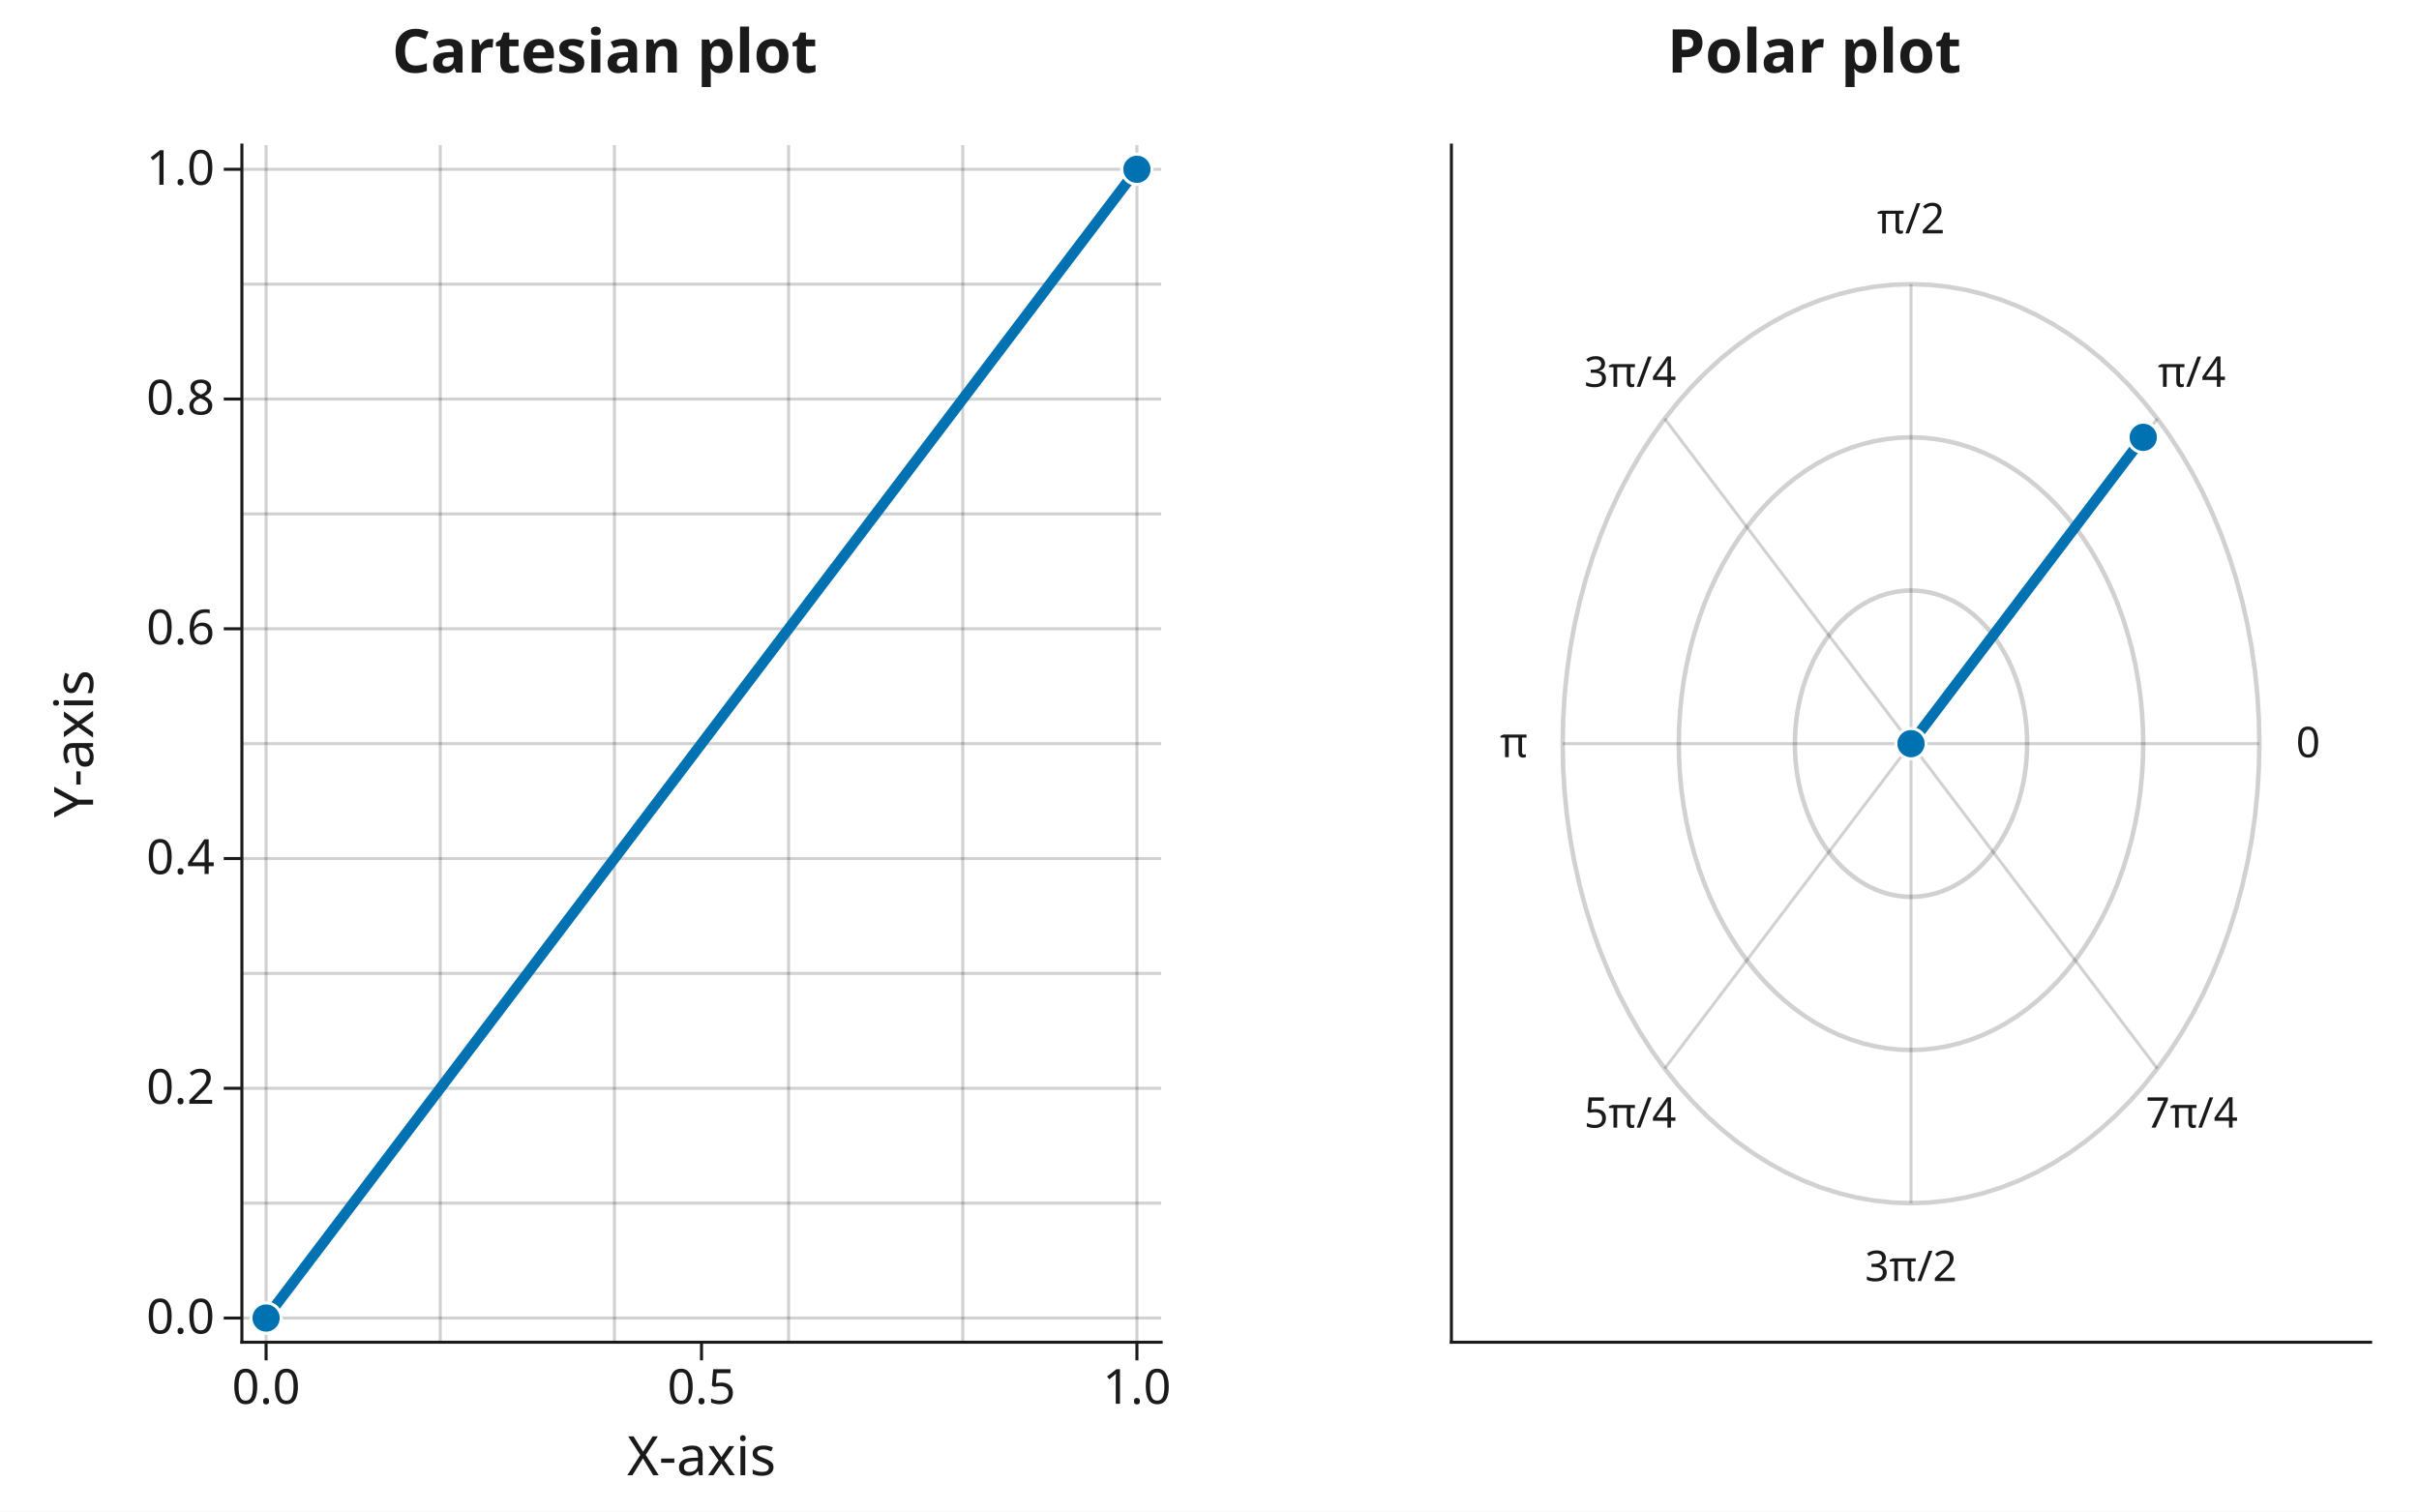
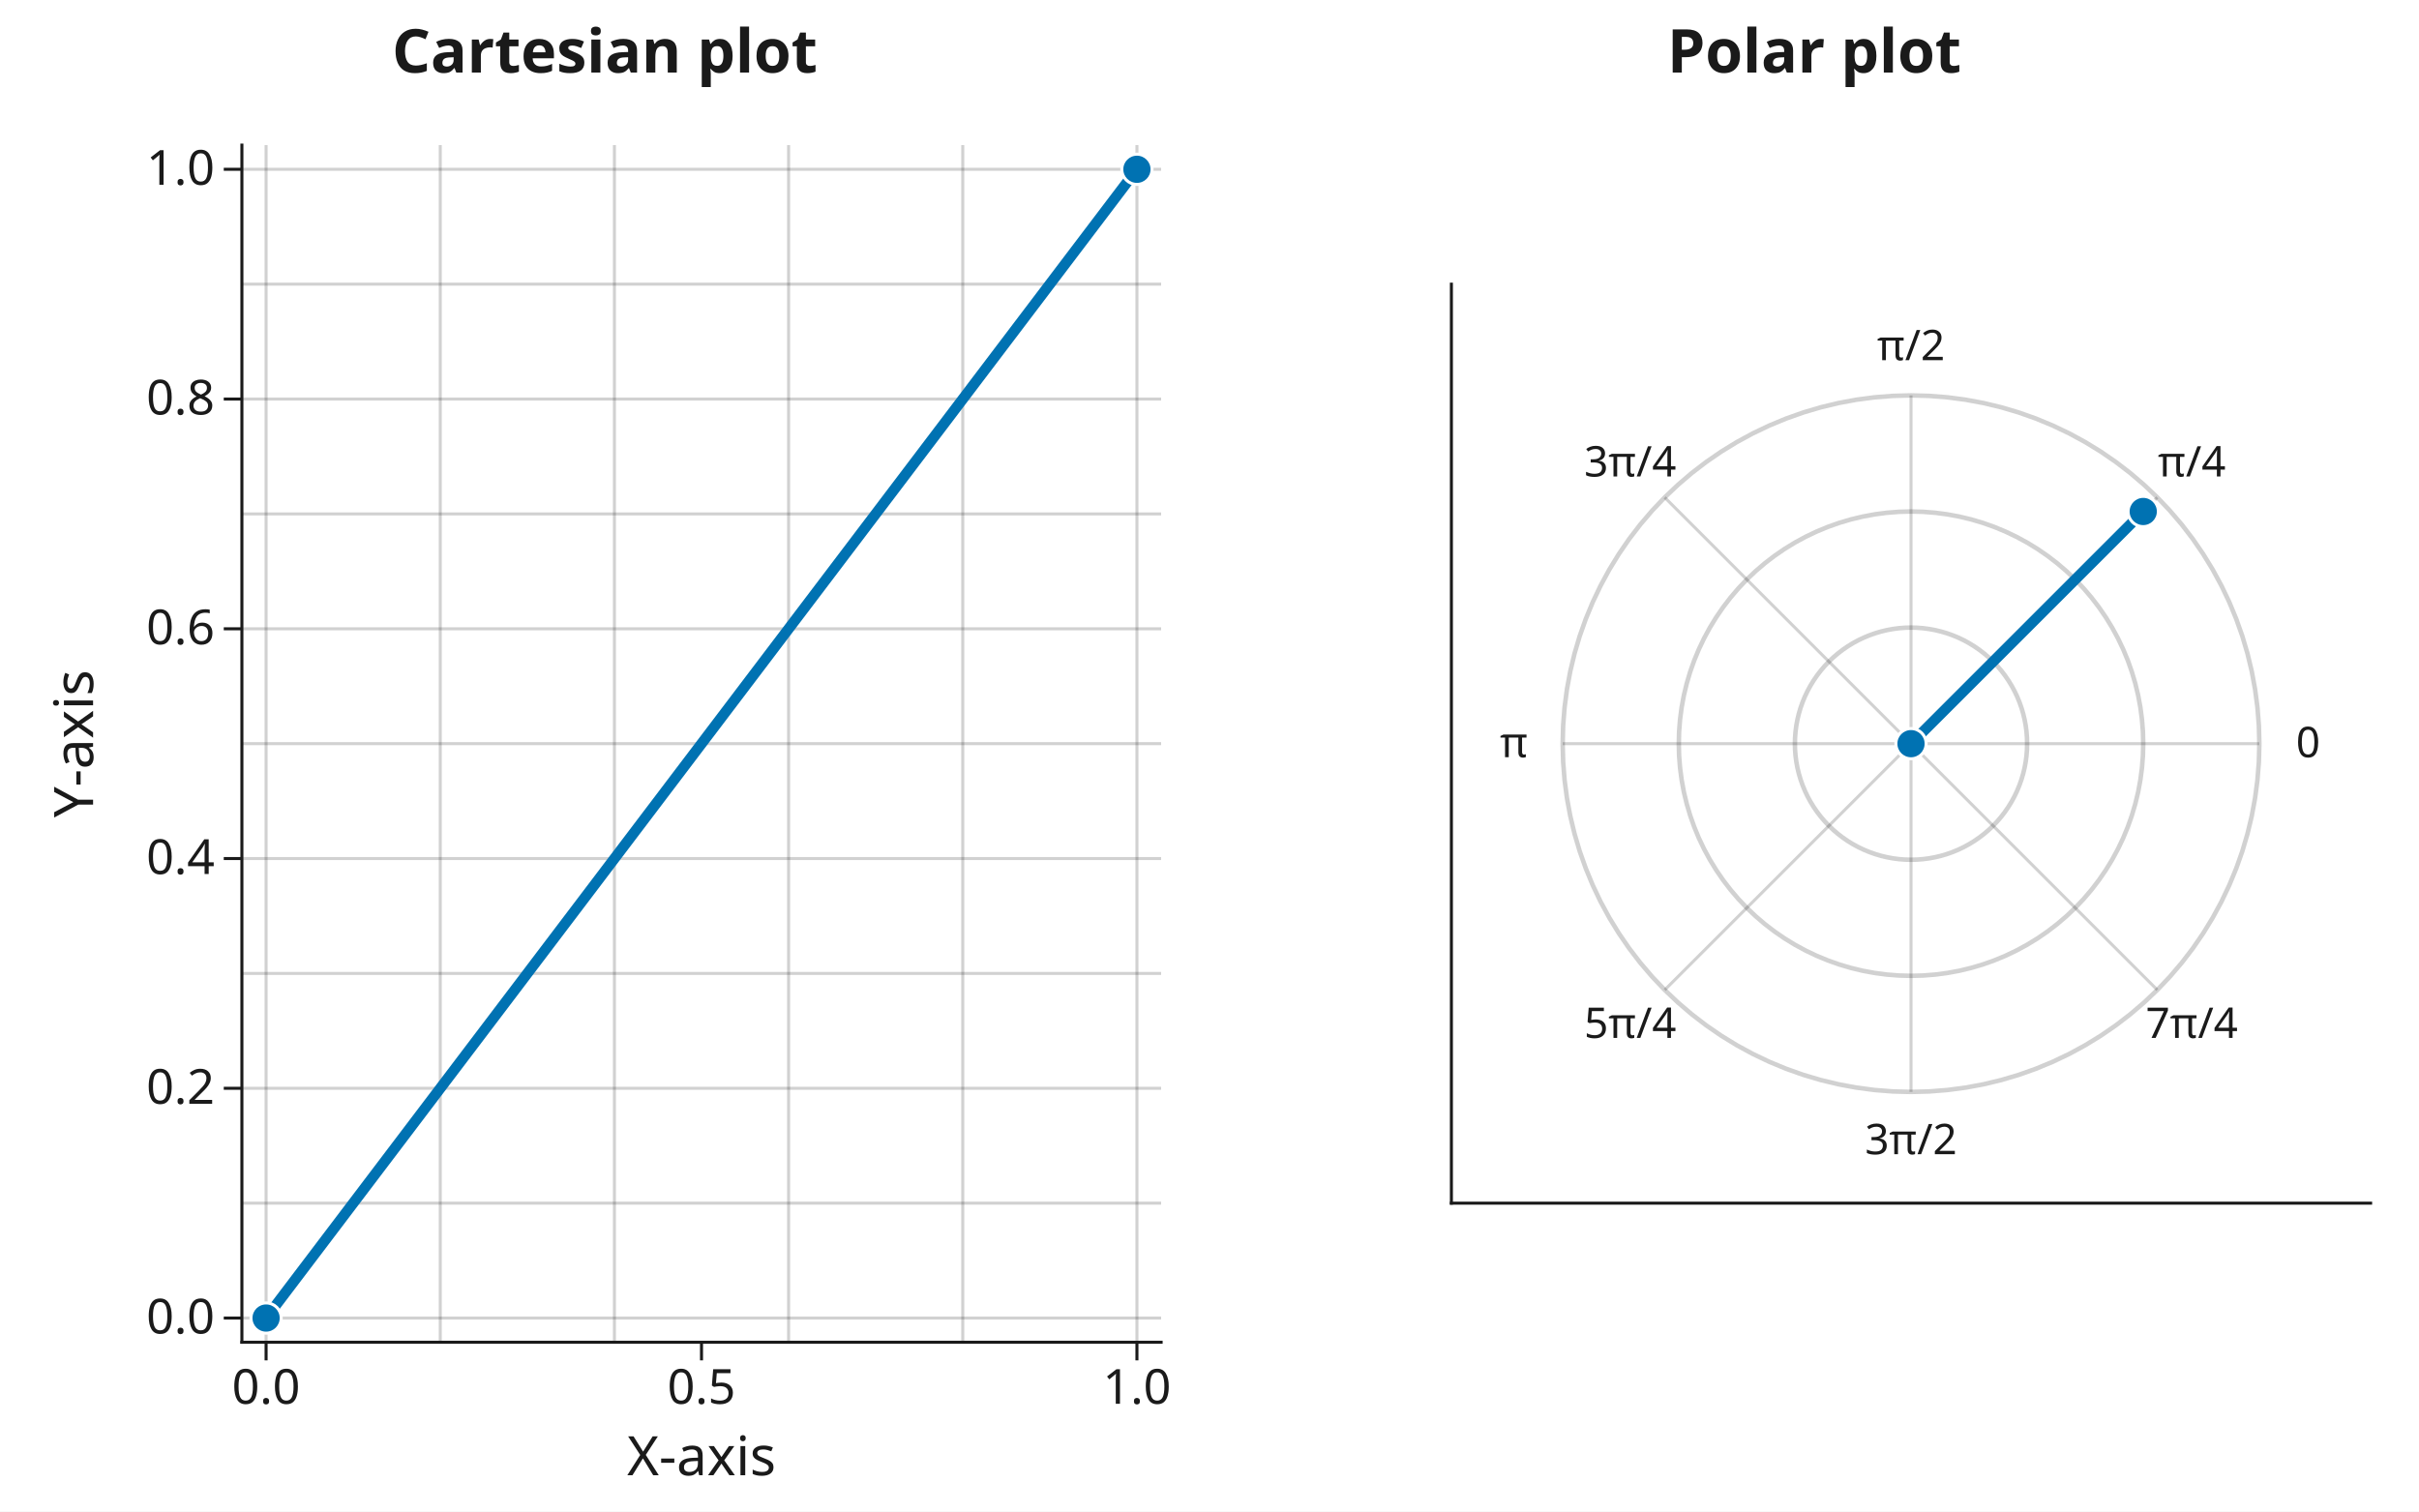
<svg xmlns="http://www.w3.org/2000/svg" width="680" height="425" viewBox="0 0 800 500" font-family="'Noto Sans', 'Helvetica Neue', Arial, sans-serif">
  <style>
@media (prefers-color-scheme: dark) {
  svg { color: #e2e8f0 }
  .background, [fill="white"] { fill: oklch(0.208 0.042 265.755) }
  [stroke="white"] { stroke: oklch(0.208 0.042 265.755) }
  [stroke="#000"] { stroke: #fff }
  [fill="black"], [fill="#1a1a1a"] { fill: #e2e8f0 }
  [stroke="black"], [stroke="#1a1a1a"] { stroke: #e2e8f0 }
  [fill="#0072B2"] { fill: #56B4E9 }
  [stroke="#0072B2"] { stroke: #56B4E9 }
}
</style>
  <rect class="background" width="800" height="500" fill="white" />
  <text x="200" y="24" text-anchor="middle" font-size="20" font-weight="600" fill="#1a1a1a">Cartesian plot</text>
  <svg color="#1a1a1a" y="32" x="0" viewBox="0 0 400 468" height="468" width="400" text-anchor="middle" font-size="16" fill="currentColor" class="plot-d6a7b5">
    <style>:where(.plot-d6a7b5) {
  --plot-background: white;
  display: block;
  height: auto;
  height: intrinsic;
  max-width: 100%;
}
:where(.plot-d6a7b5 text),
:where(.plot-d6a7b5 tspan) {
  white-space: pre;
}</style>
    <g stroke="currentColor" fill="none" aria-hidden="true" aria-label="y-axis tick">
      <path d="M0,0L-6,0" transform="translate(80,404)" />
      <path d="M0,0L-6,0" transform="translate(80,328)" />
      <path d="M0,0L-6,0" transform="translate(80,252)" />
      <path d="M0,0L-6,0" transform="translate(80,176)" />
      <path d="M0,0L-6,0" transform="translate(80,100)" />
      <path d="M0,0L-6,0" transform="translate(80,24)" />
    </g>
    <g transform="translate(-9,0)" font-variant="tabular-nums" text-anchor="end" aria-label="y-axis tick label">
      <text transform="translate(80,404)" y="0.32em">0.0</text>
      <text transform="translate(80,328)" y="0.32em">0.2</text>
      <text transform="translate(80,252)" y="0.32em">0.4</text>
      <text transform="translate(80,176)" y="0.32em">0.6</text>
      <text transform="translate(80,100)" y="0.32em">0.8</text>
      <text transform="translate(80,24)" y="0.32em">1.0</text>
    </g>
    <g font-size="18" transform="translate(-62,0)" aria-label="y-axis label">
      <text transform="translate(80,214) rotate(-90)" y="0.71em">Y-axis</text>
    </g>
    <g stroke="currentColor" fill="none" aria-hidden="true" aria-label="x-axis tick">
      <path d="M0,0L0,6" transform="translate(88,412)" />
      <path d="M0,0L0,6" transform="translate(232,412)" />
      <path d="M0,0L0,6" transform="translate(376,412)" />
    </g>
    <g transform="translate(0,9)" font-variant="tabular-nums" aria-label="x-axis tick label">
      <text transform="translate(88,412)" y="0.71em">0.0</text>
      <text transform="translate(232,412)" y="0.71em">0.5</text>
      <text transform="translate(376,412)" y="0.71em">1.0</text>
    </g>
    <g font-size="18" transform="translate(0,44)" aria-label="x-axis label">
      <text transform="translate(232,412)">X-axis</text>
    </g>
    <g stroke-opacity="0.18" stroke="#000" aria-hidden="true" aria-label="x-grid">
      <line y2="412" y1="16" x2="88" x1="88" />
      <line y2="412" y1="16" x2="145.6" x1="145.6" />
      <line y2="412" y1="16" x2="203.2" x1="203.2" />
      <line y2="412" y1="16" x2="260.8" x1="260.8" />
      <line y2="412" y1="16" x2="318.4" x1="318.4" />
      <line y2="412" y1="16" x2="376" x1="376" />
    </g>
    <g stroke-opacity="0.18" stroke="#000" aria-hidden="true" aria-label="y-grid">
      <line y2="404" y1="404" x2="384" x1="80" />
      <line y2="366" y1="366" x2="384" x1="80" />
      <line y2="328" y1="328" x2="384" x1="80" />
      <line y2="290" y1="290" x2="384" x1="80" />
      <line y2="252" y1="252" x2="384" x1="80" />
      <line y2="214" y1="214" x2="384" x1="80" />
      <line y2="176" y1="176" x2="384" x1="80" />
      <line y2="138" y1="138" x2="384" x1="80" />
      <line y2="100" y1="100" x2="384" x1="80" />
      <line y2="62" y1="62" x2="384" x1="80" />
      <line y2="24" y1="24" x2="384" x1="80" />
    </g>
-     <clipPath id="plot-clip-27">
+     <clipPath id="plot-clip-1">
      <rect height="396" width="304" y="16" x="80" />
    </clipPath>
-     <g clip-path="url(#plot-clip-27)" aria-label="line">
+     <g clip-path="url(#plot-clip-1)" aria-label="line">
      <g stroke-linecap="round" stroke-linejoin="round" stroke-width="3.5" stroke="#0072B2" fill="none">
        <path d="M88,404L376,24" />
      </g>
    </g>
-     <g clip-path="url(#plot-clip-27)" aria-label="dot">
+     <g clip-path="url(#plot-clip-1)" aria-label="dot">
      <g stroke="white" fill="#0072B2">
        <circle r="5" cy="404" cx="88" />
        <circle r="5" cy="24" cx="376" />
      </g>
    </g>
    <line y2="412" y1="412" x2="384" x1="80" stroke-linecap="square" stroke="currentColor" aria-label="frame" />
    <line y2="412" y1="16" x2="80" x1="80" stroke-linecap="square" stroke="currentColor" aria-label="frame" />
  </svg>
  <text x="600" y="24" text-anchor="middle" font-size="20" font-weight="600" fill="#1a1a1a">Polar plot</text>
  <svg color="#1a1a1a" y="32" x="400" viewBox="0 0 400 468" height="468" width="400" text-anchor="middle" font-size="16" fill="currentColor" class="plot-d6a7b5">
    <style>:where(.plot-d6a7b5) {
  --plot-background: white;
  display: block;
  height: auto;
  height: intrinsic;
  max-width: 100%;
}
:where(.plot-d6a7b5 text),
:where(.plot-d6a7b5 tspan) {
  white-space: pre;
}</style>
-     <clipPath id="plot-clip-28">
-       <rect height="396" width="304" y="16" x="80" />
+     <clipPath id="plot-clip-2">
+       <rect height="304" width="304" y="62" x="80" />
    </clipPath>
-     <g clip-path="url(#plot-clip-28)" aria-label="line">
+     <g clip-path="url(#plot-clip-2)" aria-label="line">
      <g stroke-linecap="round" stroke-linejoin="round" stroke-opacity="0.18" stroke-width="1.5" stroke="#000" fill="none">
-         <path d="M270.4,214L270.347,211.348L270.19,208.704L269.927,206.074L269.561,203.466L269.092,200.887L268.521,198.343L267.849,195.843L267.08,193.392L266.215,190.998L265.255,188.667L264.205,186.405L263.066,184.219L261.842,182.114L260.537,180.097L259.153,178.173L257.695,176.347L256.166,174.625L254.571,173.01L252.914,171.507L251.2,170.121L249.433,168.856L247.619,167.714L245.761,166.699L243.866,165.813L241.939,165.06L239.984,164.441L238.007,163.957L236.014,163.611L234.01,163.403L232,163.333L229.99,163.403L227.986,163.611L225.993,163.957L224.016,164.441L222.061,165.06L220.134,165.813L218.239,166.699L216.381,167.714L214.567,168.856L212.8,170.121L211.086,171.507L209.429,173.01L207.834,174.625L206.305,176.347L204.847,178.173L203.463,180.097L202.158,182.114L200.934,184.219L199.795,186.405L198.745,188.667L197.785,190.998L196.92,193.392L196.151,195.843L195.479,198.343L194.908,200.887L194.439,203.466L194.073,206.074L193.81,208.704L193.653,211.348L193.6,214L193.653,216.652L193.81,219.296L194.073,221.926L194.439,224.534L194.908,227.113L195.479,229.657L196.151,232.157L196.92,234.608L197.785,237.002L198.745,239.333L199.795,241.595L200.934,243.781L202.158,245.886L203.463,247.903L204.847,249.827L206.305,251.653L207.834,253.375L209.429,254.99L211.086,256.493L212.8,257.879L214.567,259.144L216.381,260.286L218.239,261.301L220.134,262.187L222.061,262.94L224.016,263.559L225.993,264.043L227.986,264.389L229.99,264.597L232,264.667L234.01,264.597L236.014,264.389L238.007,264.043L239.984,263.559L241.939,262.94L243.866,262.187L245.761,261.301L247.619,260.286L249.433,259.144L251.2,257.879L252.914,256.493L254.571,254.99L256.166,253.375L257.695,251.653L259.153,249.827L260.537,247.903L261.842,245.886L263.066,243.781L264.205,241.595L265.255,239.333L266.215,237.002L267.08,234.608L267.849,232.157L268.521,229.657L269.092,227.113L269.561,224.534L269.927,221.926L270.19,219.296L270.347,216.652L270.4,214" />
-         <path d="M308.8,214L308.695,208.697L308.379,203.408L307.854,198.148L307.122,192.932L306.183,187.773L305.041,182.686L303.699,177.685L302.16,172.784L300.429,167.996L298.511,163.333L296.41,158.81L294.133,154.438L291.685,150.229L289.074,146.195L286.306,142.347L283.389,138.695L280.332,135.249L277.142,132.02L273.828,129.015L270.4,126.243L266.866,123.711L263.237,121.427L259.523,119.397L255.733,117.626L251.877,116.12L247.968,114.881L244.014,113.914L240.028,113.222L236.019,112.806L232,112.667L227.981,112.806L223.972,113.222L219.986,113.914L216.032,114.881L212.123,116.12L208.267,117.626L204.477,119.397L200.763,121.427L197.134,123.711L193.6,126.243L190.172,129.015L186.858,132.02L183.668,135.249L180.611,138.695L177.694,142.347L174.926,146.195L172.315,150.229L169.867,154.438L167.59,158.81L165.489,163.333L163.571,167.996L161.84,172.784L160.301,177.685L158.959,182.686L157.817,187.773L156.878,192.932L156.146,198.148L155.621,203.408L155.305,208.697L155.2,214L155.305,219.303L155.621,224.592L156.146,229.852L156.878,235.068L157.817,240.227L158.959,245.314L160.301,250.315L161.84,255.216L163.571,260.004L165.489,264.667L167.59,269.19L169.867,273.562L172.315,277.771L174.926,281.805L177.694,285.653L180.611,289.305L183.668,292.751L186.858,295.98L190.172,298.985L193.6,301.757L197.134,304.289L200.763,306.573L204.477,308.603L208.267,310.374L212.123,311.88L216.032,313.119L219.986,314.086L223.972,314.778L227.981,315.194L232,315.333L236.019,315.194L240.028,314.778L244.014,314.086L247.968,313.119L251.877,311.88L255.733,310.374L259.523,308.603L263.237,306.573L266.866,304.289L270.4,301.757L273.828,298.985L277.142,295.98L280.332,292.751L283.389,289.305L286.306,285.653L289.074,281.805L291.685,277.771L294.133,273.562L296.41,269.19L298.511,264.667L300.429,260.004L302.16,255.216L303.699,250.315L305.041,245.314L306.183,240.227L307.122,235.068L307.854,229.852L308.379,224.592L308.695,219.303L308.8,214" />
-         <path d="M347.2,214L347.042,206.045L346.569,198.112L345.782,190.222L344.683,182.397L343.275,174.66L341.562,167.029L339.548,159.528L337.24,152.176L334.644,144.993L331.766,138L328.615,131.215L325.199,124.657L321.527,118.343L317.61,112.292L313.459,106.52L309.084,101.042L304.498,95.874L299.713,91.029L294.742,86.522L289.6,82.364L284.3,78.567L278.856,75.141L273.284,72.096L267.599,69.439L261.816,67.179L255.951,65.322L250.021,63.871L244.042,62.833L238.029,62.208L232,62L225.971,62.208L219.958,62.833L213.979,63.871L208.049,65.322L202.184,67.179L196.401,69.439L190.716,72.096L185.144,75.141L179.7,78.567L174.4,82.364L169.258,86.522L164.287,91.029L159.502,95.874L154.916,101.042L150.541,106.52L146.39,112.292L142.473,118.343L138.801,124.657L135.385,131.215L132.234,138L129.356,144.993L126.76,152.176L124.452,159.528L122.438,167.029L120.725,174.66L119.317,182.397L118.218,190.222L117.431,198.112L116.958,206.045L116.8,214L116.958,221.955L117.431,229.888L118.218,237.778L119.317,245.603L120.725,253.34L122.438,260.971L124.452,268.472L126.76,275.824L129.356,283.007L132.234,290L135.385,296.785L138.801,303.343L142.473,309.657L146.39,315.708L150.541,321.48L154.916,326.958L159.502,332.126L164.287,336.971L169.258,341.478L174.4,345.636L179.7,349.433L185.144,352.859L190.716,355.904L196.401,358.561L202.184,360.821L208.049,362.678L213.979,364.129L219.958,365.167L225.971,365.792L232,366L238.029,365.792L244.042,365.167L250.021,364.129L255.951,362.678L261.816,360.821L267.599,358.561L273.284,355.904L278.856,352.859L284.3,349.433L289.6,345.636L294.742,341.478L299.713,336.971L304.498,332.126L309.084,326.958L313.459,321.48L317.61,315.708L321.527,309.657L325.199,303.343L328.615,296.785L331.766,290L334.644,283.007L337.24,275.824L339.548,268.472L341.562,260.971L343.275,253.34L344.683,245.603L345.782,237.778L346.569,229.888L347.042,221.955L347.2,214" />
+         <path d="M270.4,214L270.347,211.99L270.19,209.986L269.927,207.993L269.561,206.016L269.092,204.061L268.521,202.134L267.849,200.239L267.08,198.381L266.215,196.567L265.255,194.8L264.205,193.086L263.066,191.429L261.842,189.834L260.537,188.305L259.153,186.847L257.695,185.463L256.166,184.158L254.571,182.934L252.914,181.795L251.2,180.745L249.433,179.785L247.619,178.92L245.761,178.151L243.866,177.479L241.939,176.908L239.984,176.439L238.007,176.073L236.014,175.81L234.01,175.653L232,175.6L229.99,175.653L227.986,175.81L225.993,176.073L224.016,176.439L222.061,176.908L220.134,177.479L218.239,178.151L216.381,178.92L214.567,179.785L212.8,180.745L211.086,181.795L209.429,182.934L207.834,184.158L206.305,185.463L204.847,186.847L203.463,188.305L202.158,189.834L200.934,191.429L199.795,193.086L198.745,194.8L197.785,196.567L196.92,198.381L196.151,200.239L195.479,202.134L194.908,204.061L194.439,206.016L194.073,207.993L193.81,209.986L193.653,211.99L193.6,214L193.653,216.01L193.81,218.014L194.073,220.007L194.439,221.984L194.908,223.939L195.479,225.866L196.151,227.761L196.92,229.619L197.785,231.433L198.745,233.2L199.795,234.914L200.934,236.571L202.158,238.166L203.463,239.695L204.847,241.153L206.305,242.537L207.834,243.842L209.429,245.066L211.086,246.205L212.8,247.255L214.567,248.215L216.381,249.08L218.239,249.849L220.134,250.521L222.061,251.092L224.016,251.561L225.993,251.927L227.986,252.19L229.99,252.347L232,252.4L234.01,252.347L236.014,252.19L238.007,251.927L239.984,251.561L241.939,251.092L243.866,250.521L245.761,249.849L247.619,249.08L249.433,248.215L251.2,247.255L252.914,246.205L254.571,245.066L256.166,243.842L257.695,242.537L259.153,241.153L260.537,239.695L261.842,238.166L263.066,236.571L264.205,234.914L265.255,233.2L266.215,231.433L267.08,229.619L267.849,227.761L268.521,225.866L269.092,223.939L269.561,221.984L269.927,220.007L270.19,218.014L270.347,216.01L270.4,214" />
+         <path d="M308.8,214L308.695,209.981L308.379,205.972L307.854,201.986L307.122,198.032L306.183,194.123L305.041,190.267L303.699,186.477L302.16,182.763L300.429,179.134L298.511,175.6L296.41,172.172L294.133,168.858L291.685,165.668L289.074,162.611L286.306,159.694L283.389,156.926L280.332,154.315L277.142,151.867L273.828,149.59L270.4,147.489L266.866,145.571L263.237,143.84L259.523,142.301L255.733,140.959L251.877,139.817L247.968,138.878L244.014,138.146L240.028,137.621L236.019,137.305L232,137.2L227.981,137.305L223.972,137.621L219.986,138.146L216.032,138.878L212.123,139.817L208.267,140.959L204.477,142.301L200.763,143.84L197.134,145.571L193.6,147.489L190.172,149.59L186.858,151.867L183.668,154.315L180.611,156.926L177.694,159.694L174.926,162.611L172.315,165.668L169.867,168.858L167.59,172.172L165.489,175.6L163.571,179.134L161.84,182.763L160.301,186.477L158.959,190.267L157.817,194.123L156.878,198.032L156.146,201.986L155.621,205.972L155.305,209.981L155.2,214L155.305,218.019L155.621,222.028L156.146,226.014L156.878,229.968L157.817,233.877L158.959,237.733L160.301,241.523L161.84,245.237L163.571,248.866L165.489,252.4L167.59,255.828L169.867,259.142L172.315,262.332L174.926,265.389L177.694,268.306L180.611,271.074L183.668,273.685L186.858,276.133L190.172,278.41L193.6,280.511L197.134,282.429L200.763,284.16L204.477,285.699L208.267,287.041L212.123,288.183L216.032,289.122L219.986,289.854L223.972,290.379L227.981,290.695L232,290.8L236.019,290.695L240.028,290.379L244.014,289.854L247.968,289.122L251.877,288.183L255.733,287.041L259.523,285.699L263.237,284.16L266.866,282.429L270.4,280.511L273.828,278.41L277.142,276.133L280.332,273.685L283.389,271.074L286.306,268.306L289.074,265.389L291.685,262.332L294.133,259.142L296.41,255.828L298.511,252.4L300.429,248.866L302.16,245.237L303.699,241.523L305.041,237.733L306.183,233.877L307.122,229.968L307.854,226.014L308.379,222.028L308.695,218.019L308.8,214" />
+         <path d="M347.2,214L347.042,207.971L346.569,201.958L345.782,195.979L344.683,190.049L343.275,184.184L341.562,178.401L339.548,172.716L337.24,167.144L334.644,161.7L331.766,156.4L328.615,151.258L325.199,146.287L321.527,141.502L317.61,136.916L313.459,132.541L309.084,128.39L304.498,124.473L299.713,120.801L294.742,117.385L289.6,114.234L284.3,111.356L278.856,108.76L273.284,106.452L267.599,104.438L261.816,102.725L255.951,101.317L250.021,100.218L244.042,99.431L238.029,98.958L232,98.8L225.971,98.958L219.958,99.431L213.979,100.218L208.049,101.317L202.184,102.725L196.401,104.438L190.716,106.452L185.144,108.76L179.7,111.356L174.4,114.234L169.258,117.385L164.287,120.801L159.502,124.473L154.916,128.39L150.541,132.541L146.39,136.916L142.473,141.502L138.801,146.287L135.385,151.258L132.234,156.4L129.356,161.7L126.76,167.144L124.452,172.716L122.438,178.401L120.725,184.184L119.317,190.049L118.218,195.979L117.431,201.958L116.958,207.971L116.8,214L116.958,220.029L117.431,226.042L118.218,232.021L119.317,237.951L120.725,243.816L122.438,249.599L124.452,255.284L126.76,260.856L129.356,266.3L132.234,271.6L135.385,276.742L138.801,281.713L142.473,286.498L146.39,291.084L150.541,295.459L154.916,299.61L159.502,303.527L164.287,307.199L169.258,310.615L174.4,313.766L179.7,316.644L185.144,319.24L190.716,321.548L196.401,323.562L202.184,325.275L208.049,326.683L213.979,327.782L219.958,328.569L225.971,329.042L232,329.2L238.029,329.042L244.042,328.569L250.021,327.782L255.951,326.683L261.816,325.275L267.599,323.562L273.284,321.548L278.856,319.24L284.3,316.644L289.6,313.766L294.742,310.615L299.713,307.199L304.498,303.527L309.084,299.61L313.459,295.459L317.61,291.084L321.527,286.498L325.199,281.713L328.615,276.742L331.766,271.6L334.644,266.3L337.24,260.856L339.548,255.284L341.562,249.599L343.275,243.816L344.683,237.951L345.782,232.021L346.569,226.042L347.042,220.029L347.2,214" />
      </g>
    </g>
-     <g clip-path="url(#plot-clip-28)" aria-label="link">
+     <g clip-path="url(#plot-clip-2)" aria-label="link">
      <g stroke-miterlimit="1" stroke-opacity="0.18" stroke="#000" fill="none">
        <path d="M232,214L347.2,214" />
-         <path d="M232,214L313.459,106.52" />
-         <path d="M232,214L232,62" />
-         <path d="M232,214L150.541,106.52" />
+         <path d="M232,214L313.459,132.541" />
+         <path d="M232,214L232,98.8" />
+         <path d="M232,214L150.541,132.541" />
        <path d="M232,214L116.8,214" />
-         <path d="M232,214L150.541,321.48" />
-         <path d="M232,214L232,366" />
-         <path d="M232,214L313.459,321.48" />
+         <path d="M232,214L150.541,295.459" />
+         <path d="M232,214L232,329.2" />
+         <path d="M232,214L313.459,295.459" />
      </g>
    </g>
-     <g clip-path="url(#plot-clip-28)" aria-label="text">
+     <g clip-path="url(#plot-clip-2)" aria-label="text">
      <g font-size="14">
        <text transform="translate(363.328,214)" y="0.32em">0</text>
-         <text transform="translate(324.8629,91.47254)" y="0.32em">π/4</text>
-         <text transform="translate(232,40.72)" y="0.32em">π/2</text>
-         <text transform="translate(139.1371,91.47254)" y="0.32em">3π/4</text>
+         <text transform="translate(324.8629,121.1371)" y="0.32em">π/4</text>
+         <text transform="translate(232,82.672)" y="0.32em">π/2</text>
+         <text transform="translate(139.1371,121.1371)" y="0.32em">3π/4</text>
        <text transform="translate(100.672,214)" y="0.32em">π</text>
-         <text transform="translate(139.1371,336.5275)" y="0.32em">5π/4</text>
-         <text transform="translate(232,387.28)" y="0.32em">3π/2</text>
-         <text transform="translate(324.8629,336.5275)" y="0.32em">7π/4</text>
+         <text transform="translate(139.1371,306.8629)" y="0.32em">5π/4</text>
+         <text transform="translate(232,345.328)" y="0.32em">3π/2</text>
+         <text transform="translate(324.8629,306.8629)" y="0.32em">7π/4</text>
      </g>
    </g>
-     <g clip-path="url(#plot-clip-28)" aria-label="line">
+     <g clip-path="url(#plot-clip-2)" aria-label="line">
      <g stroke-linecap="round" stroke-linejoin="round" stroke-width="3.5" stroke="#0072B2" fill="none">
-         <path d="M232,214L308.8,112.667" />
+         <path d="M232,214L308.8,137.2" />
      </g>
    </g>
-     <g clip-path="url(#plot-clip-28)" aria-label="dot">
+     <g clip-path="url(#plot-clip-2)" aria-label="dot">
      <g stroke="white" fill="#0072B2">
        <circle r="5" cy="214" cx="232" />
-         <circle r="5" cy="112.667" cx="308.8" />
+         <circle r="5" cy="137.2" cx="308.8" />
      </g>
    </g>
-     <line y2="412" y1="412" x2="384" x1="80" stroke-linecap="square" stroke="currentColor" aria-label="frame" />
-     <line y2="412" y1="16" x2="80" x1="80" stroke-linecap="square" stroke="currentColor" aria-label="frame" />
+     <line y2="366" y1="366" x2="384" x1="80" stroke-linecap="square" stroke="currentColor" aria-label="frame" />
+     <line y2="366" y1="62" x2="80" x1="80" stroke-linecap="square" stroke="currentColor" aria-label="frame" />
  </svg>
</svg>
